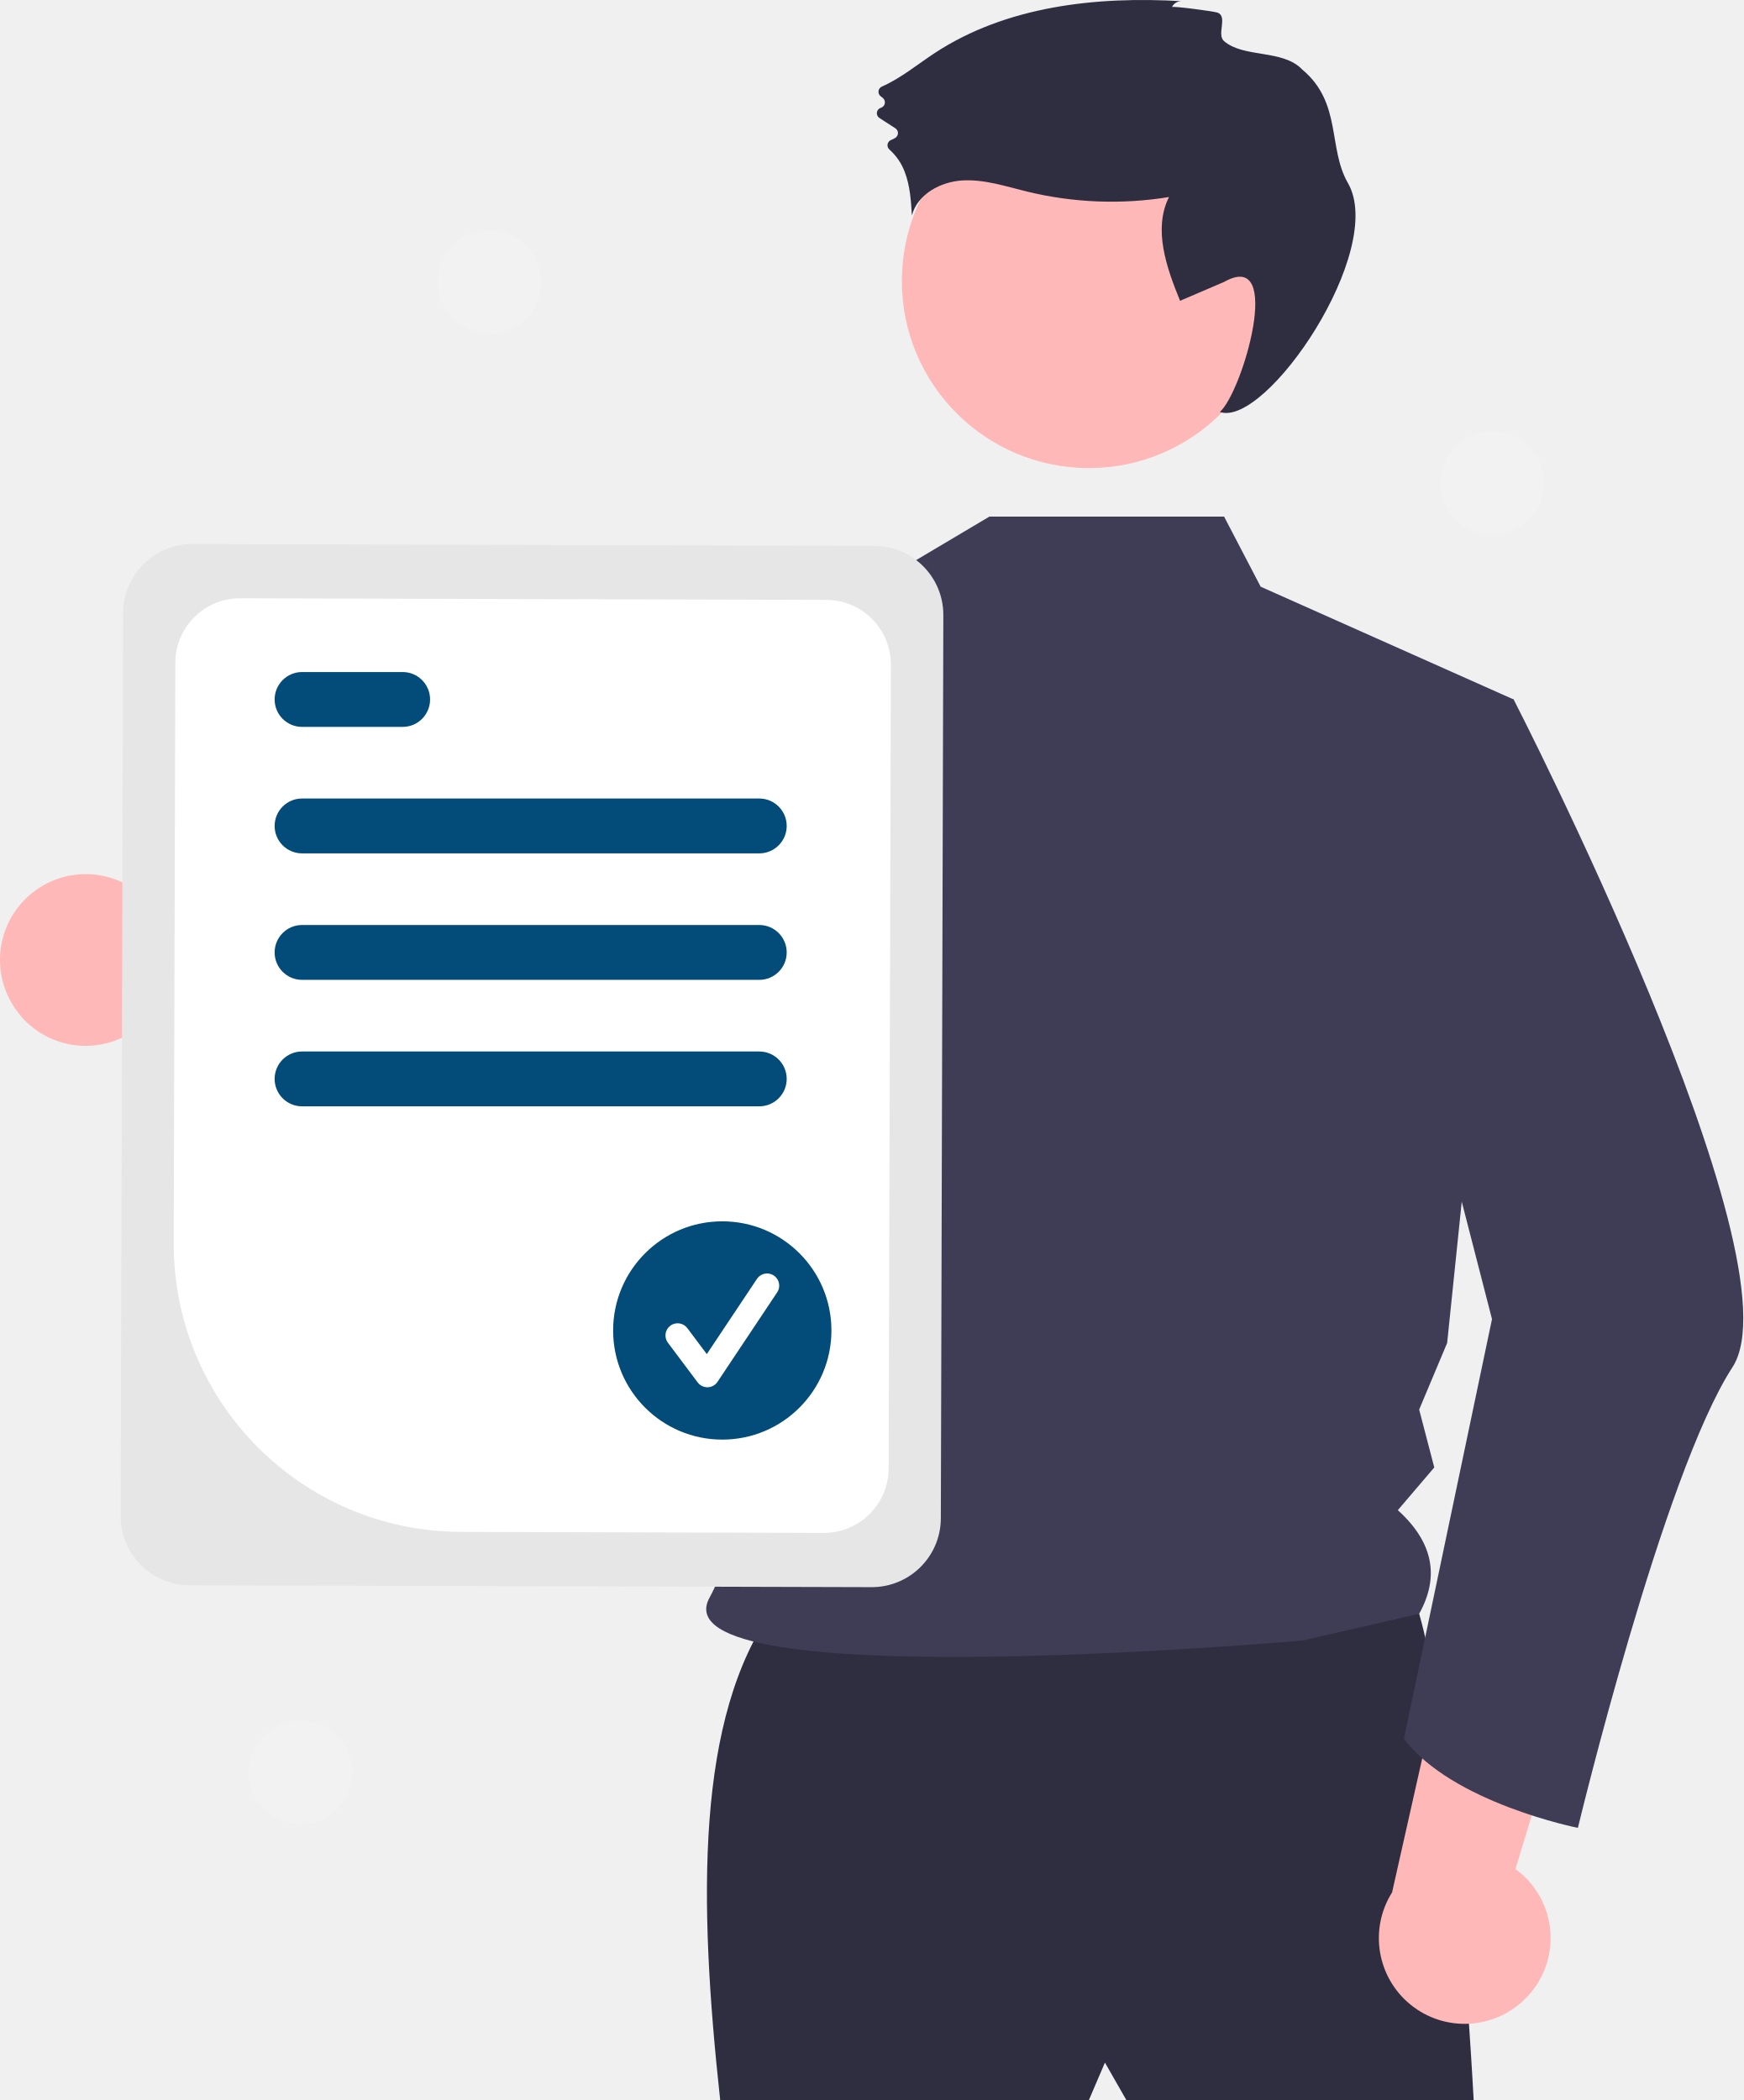
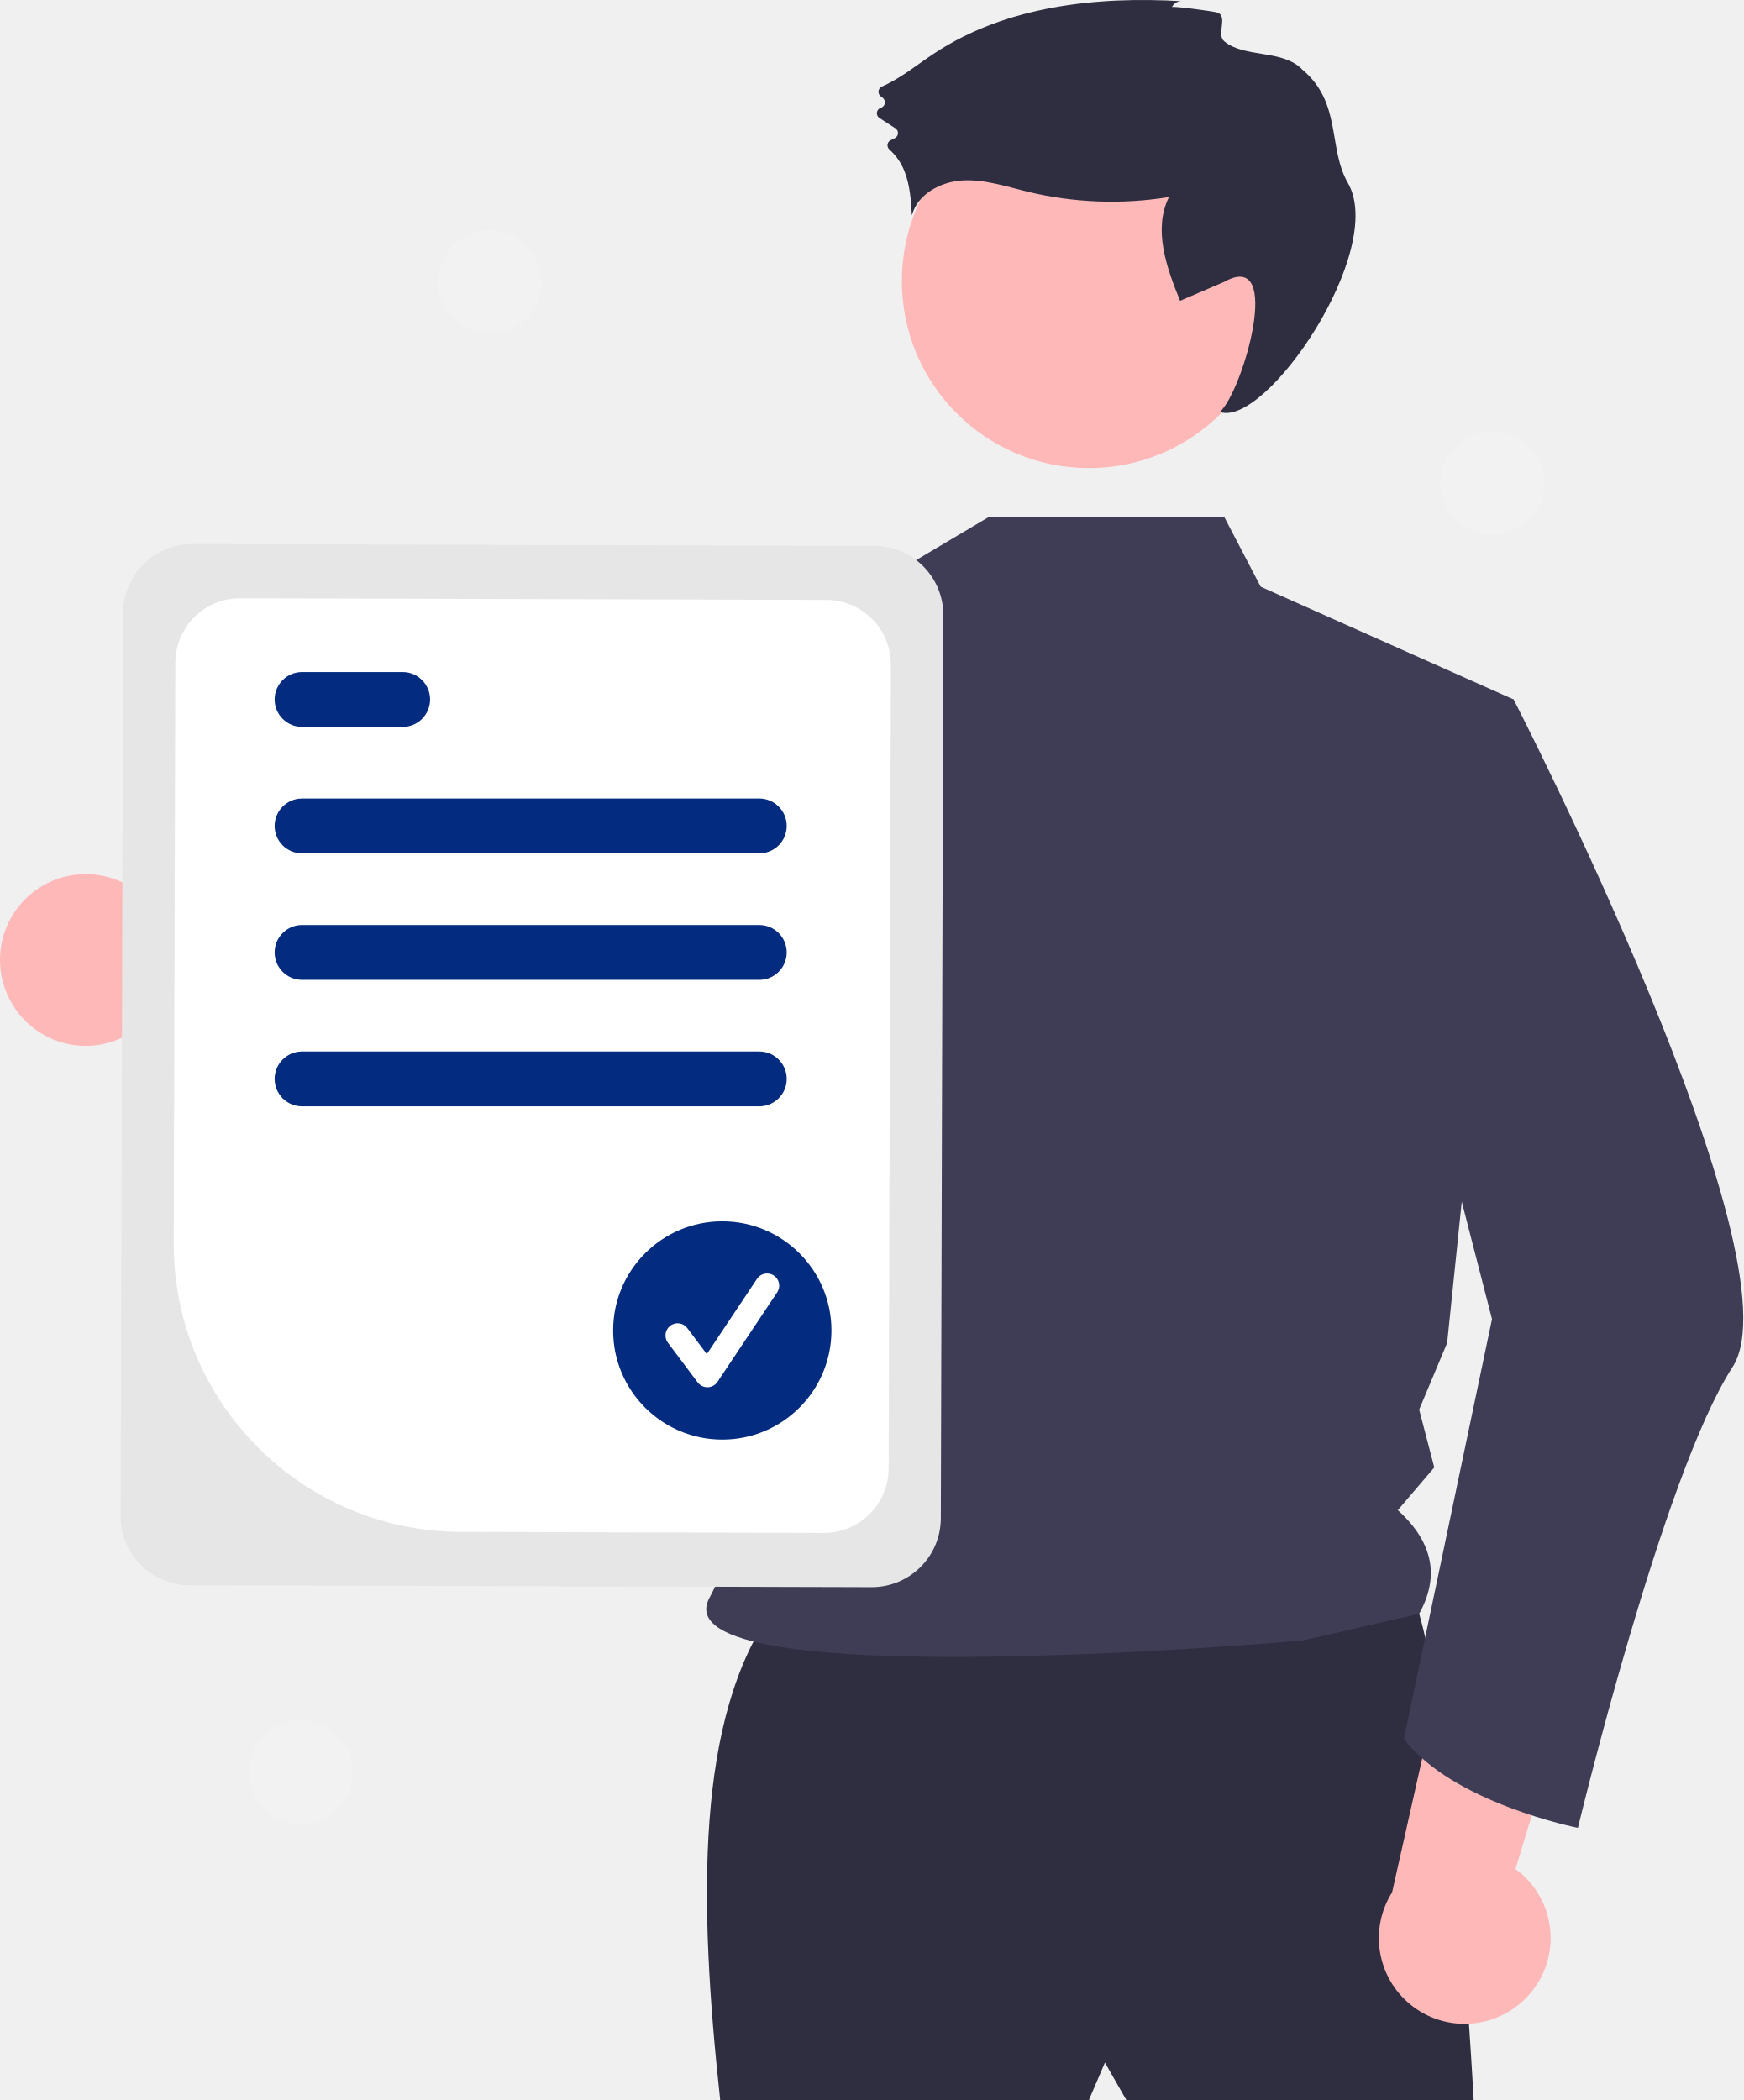
<svg xmlns="http://www.w3.org/2000/svg" data-name="Layer 1" width="571.94" height="689.038" viewBox="0 0 571.94 689.038">
  <path d="M310.019,435.422a27.981,27.981,0,0,0,42.374,6.734L438.65,491.628,435.436,440.056l-81.418-39.072a28.133,28.133,0,0,0-43.998,34.439Z" transform="translate(-305.9303 -105.8648)" fill="#ffb8b8" />
  <path d="M559.741,633.604c-25.586,35.812-24.671,95.726-17.533,161.299l120.974,0,5.26-12.273,7.013,12.273H789.417s-8.766-166.559-24.546-171.819S559.741,633.604,559.741,633.604Z" transform="translate(-305.9303 -105.8648)" fill="#2f2e41" />
  <circle cx="357.252" cy="92.218" r="61.364" fill="#ffb8b8" />
  <path d="M707.534,275.368l12,23,83,37L780.717,546.504,771.534,568.368l4.961,18.987L764.534,601.368c12.007,10.864,13.532,22.236,7,34l-38.221,8.756s-212.521,18.898-194.611-14.026c19.57-35.974,24.553-142.215-18.649-198.988-36.677-48.199-8.519-110.742-8.519-110.742l87-26,32-19Z" transform="translate(-305.9303 -105.8648)" fill="#3f3d56" />
  <path d="M690.426,108.195a3.385,3.385,0,0,1,3.257-1.933c-28.093-1.68-57.685,1.594-81.188,17.075-5.694,3.751-11.062,8.224-17.258,10.945a1.859,1.859,0,0,0-.38,3.163l.681.534a1.866,1.866,0,0,1-.607,3.253l0,0a1.866,1.866,0,0,0-.469,3.352l5.215,3.371a1.858,1.858,0,0,1,.017,3.126,9.271,9.271,0,0,1-1.387.703,1.862,1.862,0,0,0-.59,3.128,18.537,18.537,0,0,1,5.046,7.377c1.738,4.52,2.051,9.442,2.344,14.276,1.797-6.974,9.408-11.08,16.598-11.497s14.202,1.955,21.199,3.66a117.272,117.272,0,0,0,46.548,1.791c-5.256,10.549-.822,23.131,3.64,34.04l14.443-6.191c19.836-11.197,6.019,36.168-1.397,42.67,15.141,5.249,54.772-53.014,42.023-75.114-6.632-11.496-1.924-26.324-14.963-37.227-6.39-6.727-19.149-3.737-25.664-9.328-2.564-2.201,1.344-8.088-2.18-9.371C704.184,109.571,690.619,107.765,690.426,108.195Z" transform="translate(-305.9303 -105.8648)" fill="#2f2e41" />
  <path d="M586.484,300.308c-11.26,49.99-40.14,166.71-69.44,191.12a17.092,17.092,0,0,1-6.52,3.85c-102.99,25.09-135.99-38.91-135.99-38.91s27.6-13.45,28.3-39.74l55.66,17.27,48.52-109.19,7.14-6.66.04-.04Z" transform="translate(-305.9303 -105.8648)" fill="#3f3d56" />
  <path d="M806.075,761.941a27.982,27.982,0,0,0-2.938-42.806L832.009,623.982l-49.539,14.696L762.648,726.784a28.133,28.133,0,0,0,43.427,35.156Z" transform="translate(-305.9303 -105.8648)" fill="#ffb8b8" />
  <path d="M779.65,330.045l22.884,5.323s94.584,184.028,71.792,219.093-50.715,151.156-50.715,151.156-41.298-8.21-57.077-29.249l28.896-137.686-29.805-115.715Z" transform="translate(-305.9303 -105.8648)" fill="#3f3d56" />
  <path d="M345.51,603.32l.822-296.389a22.652,22.652,0,0,1,22.689-22.564l223.839.621a22.652,22.652,0,0,1,22.564,22.689l-.822,296.389a22.652,22.652,0,0,1-22.689,22.564l-223.839-.621A22.652,22.652,0,0,1,345.51,603.32Z" transform="translate(-305.9303 -105.8648)" fill="#e6e6e6" />
  <path d="M362.928,513.846l.528-190.546a21.214,21.214,0,0,1,21.249-21.132l192.371.533a21.215,21.215,0,0,1,21.133,21.249l-.731,263.746A21.215,21.215,0,0,1,576.228,608.829L457.058,608.499A94.498,94.498,0,0,1,362.928,513.846Z" transform="translate(-305.9303 -105.8648)" fill="#fff" />
-   <path d="M555.034,385.868h-150a9,9,0,0,1,0-18h150a9,9,0,0,1,0,18Z" transform="translate(-305.9303 -105.8648)" fill="#034c79" />
-   <path d="M438.034,344.368h-33a9,9,0,0,1,0-18h33a9,9,0,0,1,0,18Z" transform="translate(-305.9303 -105.8648)" fill="#034c79" />
-   <path d="M555.034,427.368h-150a9,9,0,0,1,0-18h150a9,9,0,0,1,0,18Z" transform="translate(-305.9303 -105.8648)" fill="#034c79" />
-   <path d="M555.034,468.868h-150a9,9,0,0,1,0-18h150a9,9,0,0,1,0,18Z" transform="translate(-305.9303 -105.8648)" fill="#034c79" />
-   <circle cx="236.967" cy="436.543" r="35.811" fill="#034c79" />
+   <path d="M555.034,385.868h-150a9,9,0,0,1,0-18h150a9,9,0,0,1,0,18Z" transform="translate(-305.9303 -105.8648)" fill="#032c80" />
+   <path d="M438.034,344.368h-33a9,9,0,0,1,0-18h33a9,9,0,0,1,0,18Z" transform="translate(-305.9303 -105.8648)" fill="#032c80" />
+   <path d="M555.034,427.368h-150a9,9,0,0,1,0-18h150a9,9,0,0,1,0,18Z" transform="translate(-305.9303 -105.8648)" fill="#032c80" />
+   <path d="M555.034,468.868h-150a9,9,0,0,1,0-18h150a9,9,0,0,1,0,18Z" transform="translate(-305.9303 -105.8648)" fill="#032c80" />
+   <circle cx="236.967" cy="436.543" r="35.811" fill="#032c80" />
  <path d="M538.012,561.045a3.982,3.982,0,0,1-3.186-1.594l-9.77-13.027a3.983,3.983,0,1,1,6.374-4.78l6.392,8.522,16.416-24.624a3.984,3.984,0,1,1,6.629,4.419L541.326,559.271a3.985,3.985,0,0,1-3.204,1.773C538.085,561.045,538.048,561.045,538.012,561.045Z" transform="translate(-305.9303 -105.8648)" fill="#fff" />
  <circle cx="160.604" cy="92.503" r="17" fill="#f2f2f2" />
  <circle cx="98.604" cy="581.503" r="17" fill="#f2f2f2" />
  <circle cx="489.604" cy="158.503" r="17" fill="#f2f2f2" />
</svg>
